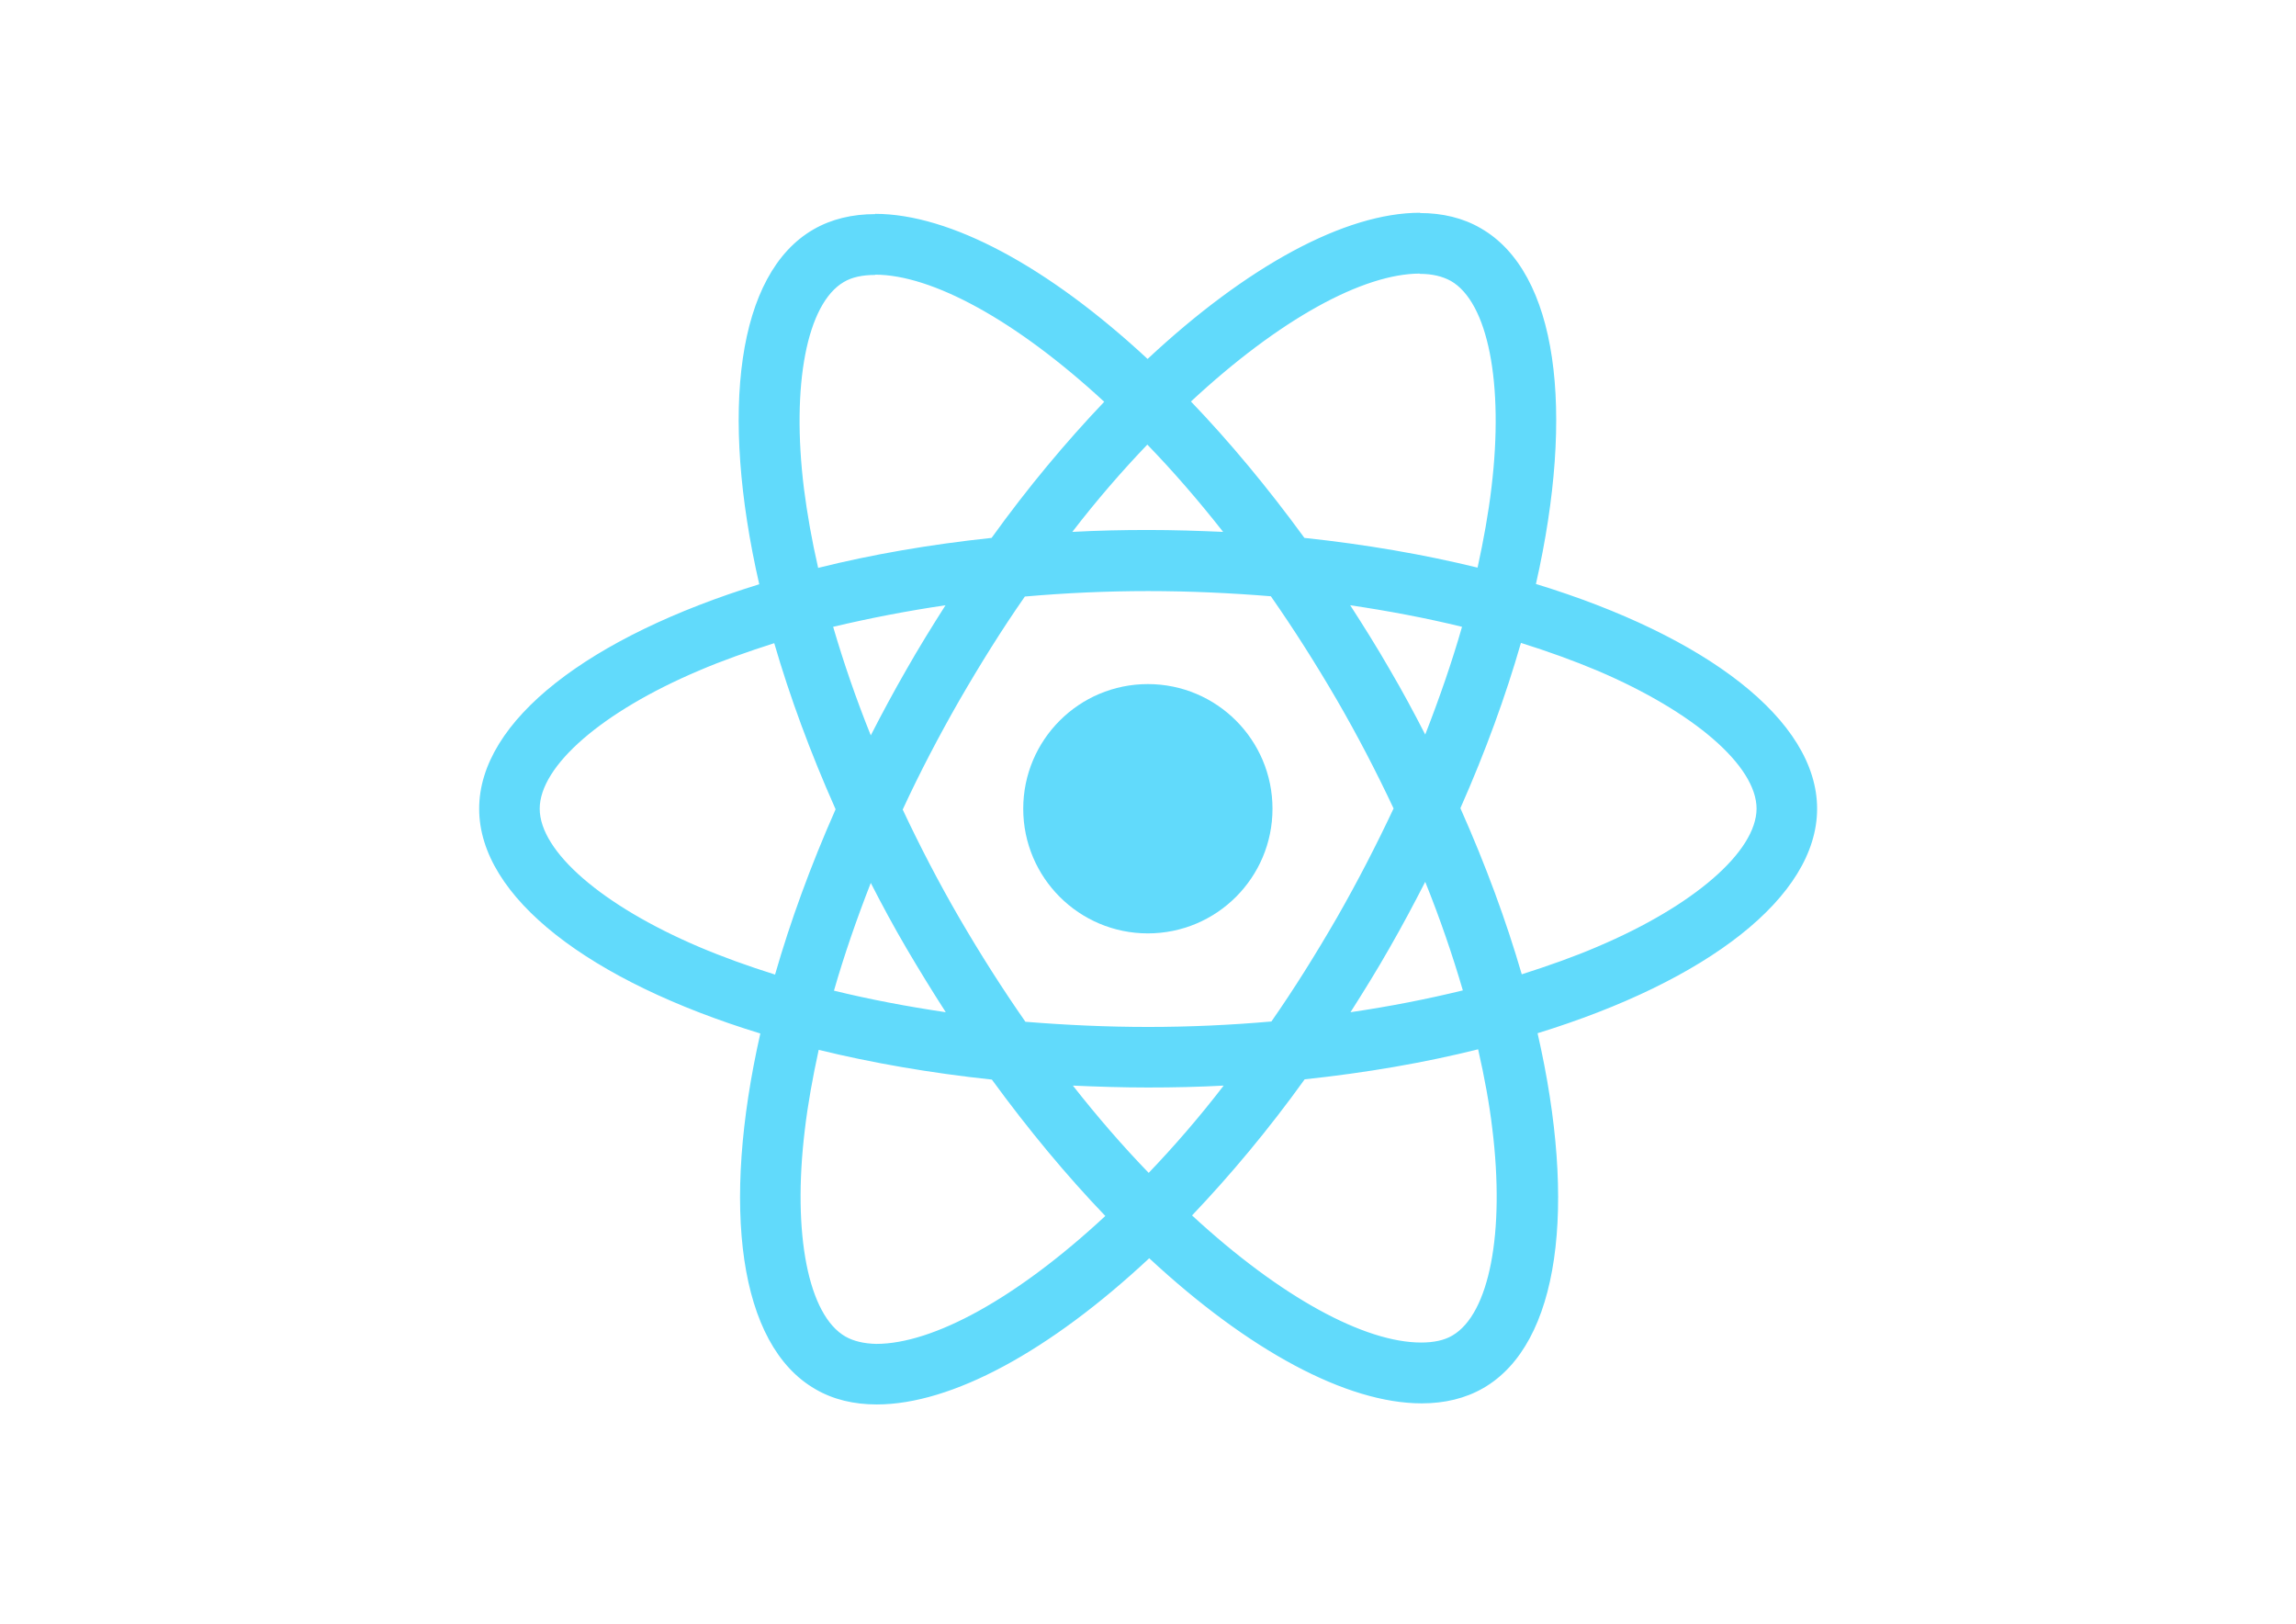
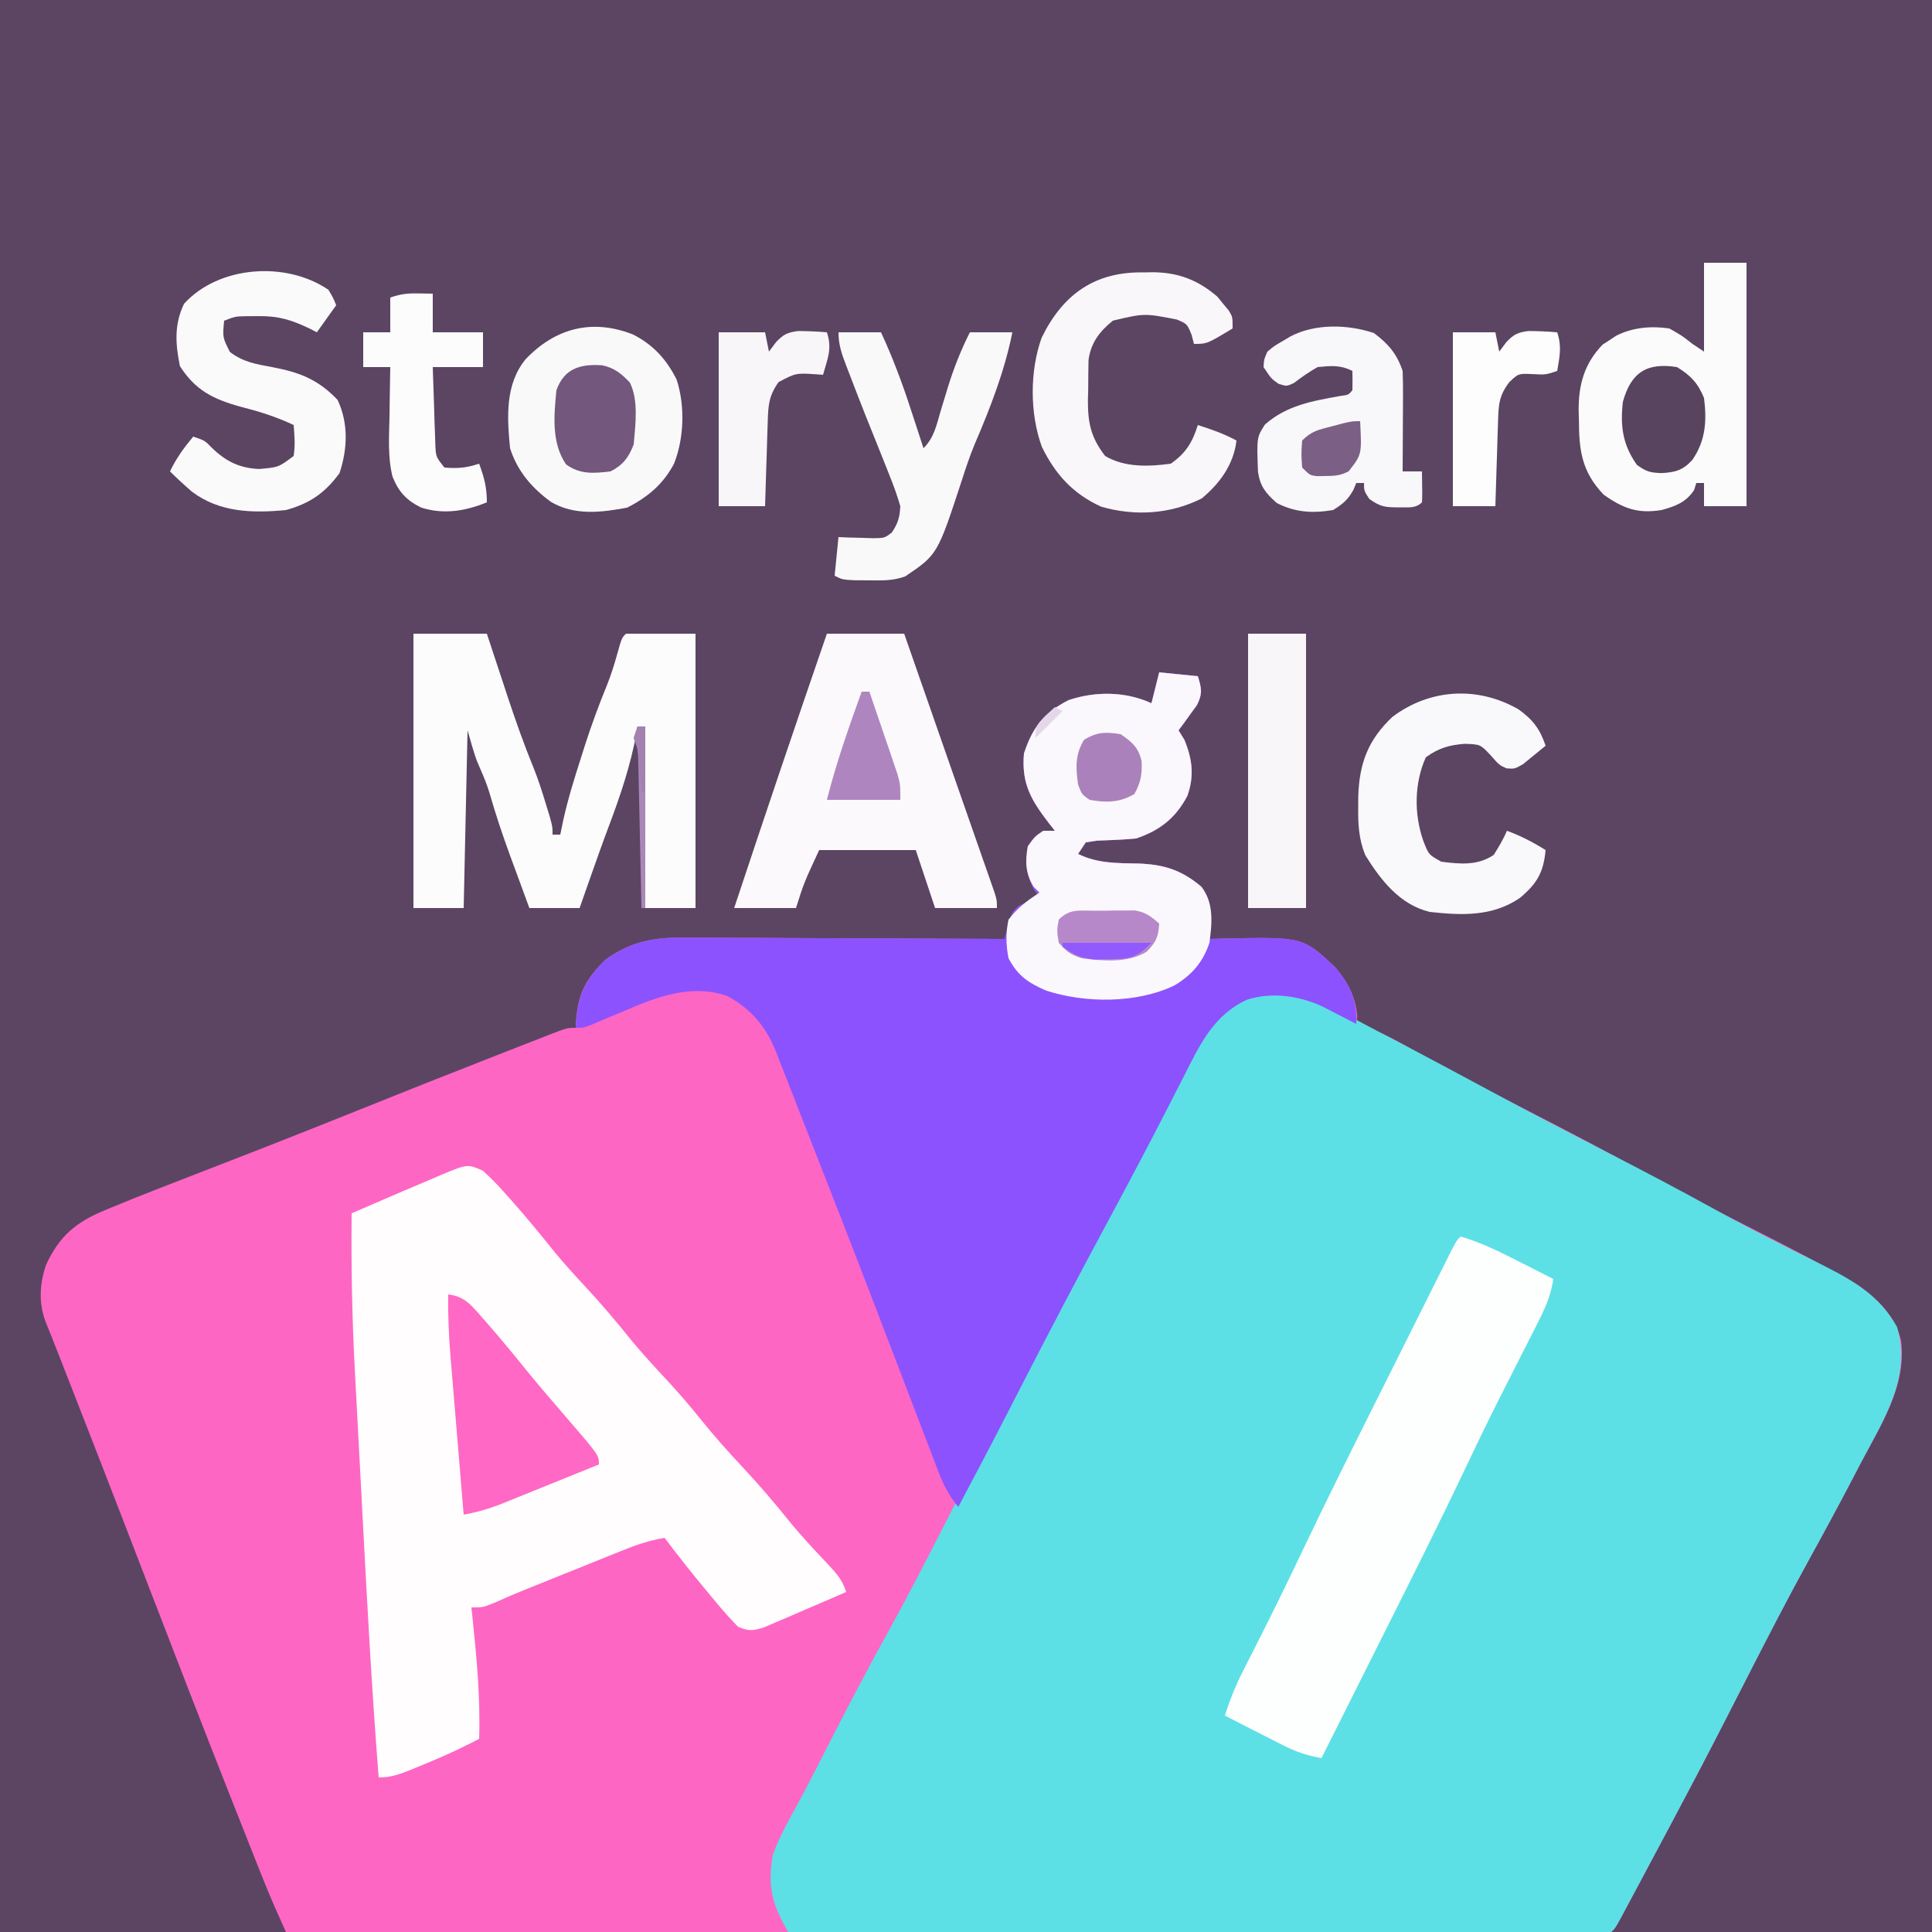
- <svg xmlns="http://www.w3.org/2000/svg" viewBox="0 0 841.9 595.3">
-   <g fill="#61DAFB">
-     <path d="M666.3 296.5c0-32.5-40.7-63.3-103.1-82.4 14.4-63.6 8-114.2-20.2-130.4-6.5-3.8-14.1-5.6-22.4-5.6v22.3c4.6 0 8.3.9 11.4 2.6 13.6 7.8 19.5 37.5 14.9 75.7-1.1 9.4-2.9 19.3-5.1 29.4-19.6-4.8-41-8.5-63.5-10.9-13.5-18.5-27.5-35.3-41.6-50 32.6-30.3 63.2-46.9 84-46.9V78c-27.5 0-63.5 19.6-99.9 53.6-36.4-33.8-72.4-53.2-99.9-53.2v22.3c20.7 0 51.4 16.5 84 46.6-14 14.7-28 31.4-41.3 49.9-22.6 2.4-44 6.1-63.6 11-2.3-10-4-19.7-5.2-29-4.7-38.2 1.1-67.9 14.6-75.8 3-1.8 6.9-2.6 11.5-2.6V78.5c-8.4 0-16 1.8-22.6 5.6-28.1 16.2-34.4 66.7-19.9 130.1-62.2 19.2-102.7 49.9-102.7 82.3 0 32.5 40.7 63.3 103.1 82.4-14.4 63.6-8 114.2 20.2 130.4 6.5 3.8 14.1 5.6 22.5 5.6 27.5 0 63.5-19.6 99.9-53.6 36.4 33.8 72.4 53.2 99.9 53.2 8.4 0 16-1.8 22.6-5.6 28.1-16.2 34.4-66.7 19.9-130.1 62-19.1 102.5-49.9 102.5-82.3zm-130.2-66.7c-3.7 12.9-8.3 26.2-13.5 39.5-4.1-8-8.4-16-13.1-24-4.6-8-9.5-15.8-14.4-23.4 14.2 2.1 27.9 4.7 41 7.9zm-45.8 106.5c-7.8 13.5-15.8 26.3-24.1 38.2-14.9 1.3-30 2-45.2 2-15.1 0-30.2-.7-45-1.9-8.3-11.9-16.4-24.6-24.2-38-7.6-13.1-14.5-26.4-20.8-39.8 6.2-13.4 13.2-26.8 20.7-39.9 7.8-13.5 15.8-26.3 24.1-38.2 14.9-1.3 30-2 45.2-2 15.1 0 30.2.7 45 1.9 8.3 11.9 16.4 24.6 24.2 38 7.6 13.1 14.5 26.4 20.8 39.8-6.3 13.4-13.2 26.8-20.7 39.9zm32.3-13c5.4 13.4 10 26.8 13.8 39.8-13.1 3.2-26.9 5.9-41.2 8 4.9-7.7 9.8-15.6 14.4-23.7 4.6-8 8.9-16.1 13-24.1zM421.2 430c-9.3-9.6-18.6-20.3-27.8-32 9 .4 18.2.7 27.5.7 9.4 0 18.7-.2 27.8-.7-9 11.7-18.3 22.4-27.5 32zm-74.4-58.9c-14.2-2.1-27.9-4.7-41-7.9 3.7-12.9 8.3-26.2 13.5-39.5 4.1 8 8.4 16 13.1 24 4.7 8 9.5 15.8 14.4 23.4zM420.7 163c9.3 9.6 18.6 20.3 27.8 32-9-.4-18.2-.7-27.5-.7-9.4 0-18.7.2-27.8.7 9-11.7 18.3-22.4 27.5-32zm-74 58.9c-4.9 7.7-9.8 15.6-14.4 23.7-4.6 8-8.9 16-13 24-5.4-13.4-10-26.8-13.8-39.8 13.1-3.1 26.9-5.8 41.2-7.9zm-90.5 125.2c-35.4-15.1-58.3-34.9-58.3-50.6 0-15.7 22.9-35.6 58.3-50.6 8.6-3.7 18-7 27.7-10.1 5.7 19.6 13.2 40 22.5 60.9-9.2 20.8-16.6 41.1-22.2 60.6-9.9-3.1-19.3-6.5-28-10.2zM310 490c-13.6-7.8-19.5-37.5-14.9-75.7 1.1-9.4 2.9-19.3 5.1-29.4 19.6 4.8 41 8.5 63.5 10.9 13.5 18.5 27.5 35.3 41.6 50-32.6 30.3-63.2 46.9-84 46.9-4.5-.1-8.3-1-11.3-2.7zm237.2-76.2c4.7 38.2-1.1 67.9-14.6 75.8-3 1.8-6.9 2.6-11.5 2.6-20.7 0-51.4-16.5-84-46.6 14-14.7 28-31.4 41.3-49.9 22.6-2.4 44-6.1 63.6-11 2.3 10.1 4.1 19.8 5.2 29.1zm38.5-66.7c-8.6 3.7-18 7-27.7 10.1-5.7-19.6-13.2-40-22.5-60.9 9.2-20.8 16.6-41.1 22.2-60.6 9.9 3.1 19.3 6.5 28.1 10.2 35.4 15.1 58.3 34.9 58.3 50.6-.1 15.7-23 35.6-58.4 50.6zM320.8 78.4z" />
-     <circle cx="420.9" cy="296.5" r="45.7" />
-     <path d="M520.5 78.1z" />
-   </g>
+ <svg xmlns="http://www.w3.org/2000/svg" version="1.1" width="500" height="500">
+   <path d="M0 0 C165 0 330 0 500 0 C500 165 500 330 500 500 C335 500 170 500 0 500 C0 335 0 170 0 0 Z " fill="#5B4563" transform="translate(0,0)" />
+   <path d="M0 0 C3.3 0.33 6.6 0.66 10 1 C10.967 4.113 11.257 5.48 9.785 8.457 C8.932 9.623 8.932 9.623 8.062 10.812 C7.497 11.603 6.931 12.393 6.348 13.207 C5.903 13.799 5.458 14.39 5 15 C5.495 15.804 5.99 16.609 6.5 17.438 C8.568 22.349 9.133 26.894 7.273 31.992 C4.232 37.754 0.074 40.97 -6 43 C-9.382 43.32 -12.742 43.439 -16.137 43.559 C-17.082 43.704 -18.026 43.85 -19 44 C-19.66 44.99 -20.32 45.98 -21 47 C-15.957 49.482 -10.903 49.377 -5.414 49.479 C1.172 49.72 5.849 51.123 10.938 55.562 C14.045 59.574 13.429 64.176 13 69 C14.195 68.965 15.39 68.93 16.621 68.895 C37.159 68.467 37.159 68.467 45.492 76.258 C48.765 80.039 50.834 84.002 51.25 89 C51.167 89.66 51.085 90.32 51 91 C51.798 91.226 52.596 91.451 53.418 91.684 C58 93.367 62.065 95.675 66.312 98.062 C75.947 103.403 85.694 108.485 95.5 113.5 C105.539 118.638 115.511 123.859 125.377 129.323 C135.61 134.952 146.032 140.22 156.445 145.508 C163.289 148.991 170.099 152.526 176.797 156.285 C178.442 157.208 178.442 157.208 180.12 158.149 C185.464 161.584 190.597 166.609 192 173 C193.47 184.669 186.741 194.773 181.5 204.75 C180.871 205.955 180.242 207.16 179.614 208.366 C175.929 215.415 172.156 222.411 168.312 229.375 C162.794 239.374 157.577 249.521 152.375 259.688 C151.958 260.502 151.541 261.317 151.111 262.157 C149.482 265.341 147.853 268.525 146.224 271.71 C141.889 280.179 137.477 288.605 133 297 C132.391 298.145 131.782 299.29 131.154 300.469 C129.43 303.707 127.704 306.944 125.976 310.179 C125.288 311.469 124.599 312.759 123.912 314.05 C122.952 315.849 121.99 317.647 121.027 319.445 C120.468 320.492 119.908 321.539 119.332 322.618 C118 325 118 325 117 326 C115.176 326.098 113.347 326.124 111.52 326.123 C109.725 326.126 109.725 326.126 107.894 326.129 C106.548 326.126 105.203 326.123 103.858 326.12 C102.442 326.121 101.027 326.122 99.611 326.123 C95.703 326.125 91.794 326.121 87.886 326.116 C83.678 326.112 79.47 326.113 75.262 326.114 C67.965 326.114 60.669 326.111 53.372 326.106 C42.822 326.098 32.272 326.095 21.723 326.094 C4.608 326.092 -12.506 326.085 -29.621 326.075 C-46.25 326.066 -62.88 326.059 -79.51 326.055 C-81.046 326.055 -81.046 326.055 -82.613 326.054 C-87.752 326.053 -92.89 326.052 -98.028 326.05 C-140.685 326.04 -183.343 326.022 -226 326 C-226.629 324.595 -227.257 323.189 -227.884 321.783 C-228.234 321 -228.584 320.217 -228.944 319.41 C-230.648 315.519 -232.212 311.575 -233.773 307.625 C-234.129 306.728 -234.486 305.831 -234.852 304.906 C-236.029 301.939 -237.202 298.969 -238.375 296 C-238.785 294.964 -239.194 293.928 -239.617 292.861 C-247.512 272.894 -255.257 252.87 -262.971 232.833 C-263.886 230.458 -264.8 228.082 -265.715 225.707 C-266.16 224.55 -266.606 223.392 -267.065 222.2 C-271.43 210.871 -275.833 199.558 -280.25 188.25 C-280.587 187.387 -280.924 186.525 -281.271 185.636 C-282.206 183.242 -283.142 180.847 -284.078 178.453 C-284.483 177.418 -284.483 177.418 -284.896 176.363 C-285.966 173.627 -287.043 170.896 -288.159 168.179 C-290.051 163.274 -289.759 158.191 -288.055 153.27 C-284.593 145.899 -280.446 142.352 -272.887 139.219 C-272.285 138.968 -271.684 138.718 -271.064 138.459 C-263.565 135.36 -255.993 132.438 -248.425 129.511 C-243.888 127.755 -239.354 125.991 -234.82 124.227 C-233.904 123.87 -232.988 123.513 -232.044 123.146 C-223.403 119.777 -214.792 116.334 -206.188 112.875 C-194.604 108.223 -183.004 103.617 -171.376 99.077 C-169.76 98.446 -168.145 97.814 -166.531 97.181 C-164.302 96.307 -162.071 95.438 -159.84 94.57 C-159.174 94.309 -158.508 94.047 -157.822 93.777 C-153.229 92 -153.229 92 -151 92 C-150.974 91.42 -150.948 90.84 -150.922 90.242 C-150.407 83.152 -148.403 79.348 -143.25 74.312 C-136.569 69.558 -130.617 68.556 -122.646 68.659 C-121.748 68.659 -120.849 68.659 -119.924 68.658 C-116.98 68.66 -114.037 68.683 -111.094 68.707 C-109.043 68.713 -106.991 68.717 -104.94 68.72 C-99.561 68.731 -94.182 68.761 -88.803 68.794 C-83.306 68.825 -77.809 68.838 -72.312 68.854 C-61.542 68.886 -50.771 68.937 -40 69 C-39.706 67.877 -39.411 66.754 -39.108 65.597 C-38 62 -38 62 -36.273 60.441 C-34.516 59.628 -32.758 58.814 -31 58 C-31.495 57.34 -31.99 56.68 -32.5 56 C-34.559 51.882 -34.51 49.587 -34 45 C-32.188 42.5 -32.188 42.5 -30 41 C-29.01 41 -28.02 41 -27 41 C-27.41 40.481 -27.82 39.961 -28.242 39.426 C-32.993 33.277 -35.693 29.044 -35 21 C-32.782 14.23 -29.799 10.424 -23.438 7.188 C-16.45 4.85 -8.69 4.93 -2 8 C-1.34 5.36 -0.68 2.72 0 0 Z " fill="#FE66C4" transform="translate(300,174)" />
+   <path d="M0 0 C1.284 0.671 2.569 1.342 3.854 2.012 C13.613 7.114 23.316 12.321 33.01 17.545 C41.81 22.277 50.673 26.876 59.562 31.438 C69.24 36.403 78.858 41.454 88.371 46.732 C93.609 49.622 98.895 52.389 104.238 55.078 C105.558 55.746 106.877 56.414 108.197 57.082 C110.751 58.374 113.313 59.648 115.881 60.912 C123.876 64.952 130.105 68.752 134.625 76.625 C138.476 89.763 131.173 100.606 125.188 112 C124.559 113.205 123.93 114.41 123.302 115.616 C119.617 122.665 115.843 129.661 112 136.625 C106.481 146.624 101.265 156.771 96.062 166.938 C95.645 167.752 95.228 168.567 94.799 169.407 C93.169 172.591 91.54 175.775 89.911 178.96 C85.577 187.429 81.164 195.855 76.688 204.25 C76.078 205.395 75.469 206.54 74.841 207.719 C73.118 210.957 71.392 214.194 69.664 217.429 C68.975 218.719 68.287 220.009 67.599 221.3 C66.64 223.099 65.677 224.897 64.715 226.695 C64.155 227.742 63.596 228.789 63.019 229.868 C61.688 232.25 61.688 232.25 60.688 233.25 C57.944 233.348 55.225 233.38 52.481 233.37 C51.61 233.371 50.74 233.372 49.843 233.373 C46.902 233.375 43.962 233.369 41.021 233.364 C38.923 233.363 36.824 233.363 34.725 233.364 C29.009 233.364 23.292 233.358 17.575 233.351 C11.608 233.345 5.641 233.345 -0.326 233.343 C-11.634 233.34 -22.943 233.332 -34.251 233.322 C-47.121 233.311 -59.992 233.305 -72.862 233.3 C-99.346 233.29 -125.829 233.272 -152.312 233.25 C-156.458 226.232 -157.719 221.534 -156.312 213.25 C-154.571 208.581 -152.221 204.323 -149.803 199.982 C-148.024 196.721 -146.328 193.419 -144.641 190.109 C-138.756 178.578 -132.834 167.077 -126.562 155.75 C-120.437 144.684 -114.728 133.408 -108.983 122.142 C-104.184 112.739 -99.375 103.356 -94.25 94.125 C-88.842 84.383 -83.762 74.48 -78.688 64.562 C-78.061 63.339 -78.061 63.339 -77.422 62.09 C-75.793 58.907 -74.165 55.724 -72.536 52.54 C-69.02 45.67 -65.47 38.82 -61.836 32.012 C-60.071 28.704 -58.347 25.376 -56.637 22.039 C-55.326 19.487 -54.001 16.944 -52.673 14.4 C-52.027 13.154 -51.386 11.905 -50.752 10.653 C-46.438 2.143 -42.189 -4.284 -33.875 -9.188 C-21.217 -11.966 -10.908 -5.752 0 0 Z " fill="#5CE0E5" transform="translate(356.3125,266.75)" />
+   <path d="M0 0 C3.3 0.33 6.6 0.66 10 1 C10.967 4.113 11.257 5.48 9.785 8.457 C8.932 9.623 8.932 9.623 8.062 10.812 C7.497 11.603 6.931 12.393 6.348 13.207 C5.681 14.095 5.681 14.095 5 15 C5.495 15.804 5.99 16.609 6.5 17.438 C8.568 22.349 9.133 26.894 7.273 31.992 C4.232 37.754 0.074 40.97 -6 43 C-9.382 43.32 -12.742 43.439 -16.137 43.559 C-17.082 43.704 -18.026 43.85 -19 44 C-19.66 44.99 -20.32 45.98 -21 47 C-15.957 49.482 -10.903 49.377 -5.414 49.479 C1.172 49.72 5.849 51.123 10.938 55.562 C14.045 59.574 13.429 64.176 13 69 C14.195 68.965 15.39 68.93 16.621 68.895 C37.159 68.467 37.159 68.467 45.492 76.258 C49.396 80.769 51.259 85.029 51 91 C50.192 90.578 49.384 90.157 48.551 89.723 C47.482 89.175 46.414 88.627 45.312 88.062 C44.257 87.517 43.201 86.972 42.113 86.41 C36.138 83.703 29.177 82.692 22.816 84.684 C14.026 88.688 10.487 96.427 6.312 104.688 C5.242 106.771 4.172 108.854 3.102 110.938 C2.575 111.969 2.048 113 1.505 114.062 C-0.573 118.119 -2.687 122.156 -4.812 126.188 C-5.407 127.319 -5.407 127.319 -6.014 128.473 C-8.44 133.076 -10.892 137.665 -13.359 142.246 C-21.045 156.518 -28.576 170.858 -35.977 185.28 C-36.677 186.645 -37.378 188.01 -38.078 189.375 C-38.585 190.362 -38.585 190.362 -39.101 191.369 C-43.336 199.614 -47.656 207.813 -52 216 C-54.339 213.12 -55.785 210.425 -57.106 206.964 C-57.495 205.954 -57.885 204.944 -58.285 203.903 C-58.908 202.259 -58.908 202.259 -59.543 200.582 C-59.984 199.433 -60.425 198.284 -60.879 197.1 C-61.827 194.627 -62.773 192.153 -63.715 189.678 C-65.194 185.791 -66.683 181.908 -68.173 178.026 C-69.678 174.102 -71.184 170.178 -72.686 166.252 C-78.839 150.18 -85.079 134.141 -91.38 118.125 C-92.414 115.496 -93.443 112.864 -94.464 110.23 C-95.693 107.065 -96.937 103.907 -98.188 100.75 C-98.514 99.898 -98.841 99.047 -99.177 98.169 C-101.777 91.701 -105.58 87.066 -111.88 83.723 C-120.944 80.631 -129.795 83.879 -138.125 87.5 C-140.147 88.346 -142.171 89.19 -144.195 90.031 C-145.072 90.408 -145.949 90.785 -146.852 91.174 C-149 92 -149 92 -151 92 C-150.654 84.214 -148.956 79.889 -143.25 74.312 C-136.569 69.558 -130.617 68.556 -122.646 68.659 C-121.748 68.659 -120.849 68.659 -119.924 68.658 C-116.98 68.66 -114.037 68.683 -111.094 68.707 C-109.043 68.713 -106.991 68.717 -104.94 68.72 C-99.561 68.731 -94.182 68.761 -88.803 68.794 C-83.306 68.825 -77.809 68.838 -72.312 68.854 C-61.542 68.886 -50.771 68.937 -40 69 C-39.706 67.877 -39.411 66.754 -39.108 65.597 C-38 62 -38 62 -36.273 60.441 C-34.516 59.628 -32.758 58.814 -31 58 C-31.495 57.34 -31.99 56.68 -32.5 56 C-34.559 51.882 -34.51 49.587 -34 45 C-32.188 42.5 -32.188 42.5 -30 41 C-29.01 41 -28.02 41 -27 41 C-27.41 40.481 -27.82 39.961 -28.242 39.426 C-32.993 33.277 -35.693 29.044 -35 21 C-32.782 14.23 -29.799 10.424 -23.438 7.188 C-16.45 4.85 -8.69 4.93 -2 8 C-1.34 5.36 -0.68 2.72 0 0 Z " fill="#8C52FE" transform="translate(300,174)" />
+   <path d="M0 0 C2.093 1.912 3.901 3.752 5.75 5.875 C6.276 6.461 6.802 7.048 7.344 7.652 C11.277 12.073 15.019 16.64 18.723 21.254 C21.218 24.263 23.838 27.139 26.5 30 C30.769 34.588 34.758 39.334 38.688 44.219 C41.642 47.772 44.769 51.14 47.916 54.522 C50.887 57.733 53.7 61.026 56.438 64.438 C59.803 68.622 63.332 72.583 67 76.5 C71.449 81.25 75.623 86.139 79.691 91.223 C82.801 94.963 86.102 98.511 89.459 102.03 C91.654 104.364 92.972 105.915 94 109 C90.091 110.706 86.172 112.387 82.25 114.062 C81.139 114.548 80.028 115.033 78.883 115.533 C77.278 116.215 77.278 116.215 75.641 116.91 C74.656 117.334 73.672 117.759 72.657 118.196 C69.825 119.053 68.677 119.188 66 118 C63.933 115.878 62.058 113.783 60.188 111.5 C59.66 110.87 59.132 110.24 58.589 109.591 C54.611 104.818 50.733 99.968 47 95 C42.444 95.702 38.347 97.33 34.102 99.055 C33.348 99.357 32.595 99.659 31.819 99.97 C29.419 100.935 27.022 101.905 24.625 102.875 C23.021 103.52 21.417 104.164 19.812 104.809 C16.85 106 13.888 107.192 10.928 108.39 C10.272 108.656 9.615 108.922 8.938 109.195 C7.002 109.999 5.091 110.851 3.177 111.708 C0 113 0 113 -3 113 C-2.909 113.852 -2.909 113.852 -2.816 114.721 C-1.682 125.51 -0.637 136.14 -1 147 C-6.154 149.735 -11.409 152.062 -16.812 154.25 C-17.471 154.52 -18.129 154.79 -18.807 155.069 C-21.698 156.224 -23.857 157 -27 157 C-28.833 133.716 -30.072 110.403 -31.287 87.081 C-31.568 81.689 -31.857 76.298 -32.148 70.907 C-32.375 66.673 -32.597 62.44 -32.817 58.206 C-32.921 56.221 -33.027 54.235 -33.135 52.249 C-33.881 38.488 -34.134 24.781 -34 11 C-32.971 10.556 -32.971 10.556 -31.922 10.104 C-31.021 9.716 -30.121 9.327 -29.194 8.928 C-28.302 8.543 -27.41 8.158 -26.49 7.762 C-24.626 6.958 -22.762 6.152 -20.898 5.346 C-18.271 4.217 -15.637 3.107 -13 2 C-12.242 1.671 -11.484 1.342 -10.703 1.002 C-3.973 -1.776 -3.973 -1.776 0 0 Z " fill="#FFFDFE" transform="translate(125,303)" />
+   <path d="M0 0 C5.456 1.607 10.33 4.05 15.375 6.625 C16.206 7.045 17.038 7.465 17.895 7.898 C19.932 8.929 21.967 9.963 24 11 C23.378 15.477 21.614 19.144 19.57 23.117 C19.22 23.81 18.871 24.503 18.51 25.217 C17.387 27.439 16.257 29.657 15.125 31.875 C13.666 34.746 12.21 37.618 10.758 40.492 C10.187 41.622 10.187 41.622 9.604 42.774 C6.632 48.679 3.775 54.633 0.941 60.605 C-5.872 74.947 -13.007 89.128 -20.126 103.32 C-21.925 106.907 -23.721 110.496 -25.518 114.084 C-29.009 121.057 -32.504 128.029 -36 135 C-39.648 134.324 -42.55 133.403 -45.863 131.715 C-46.75 131.267 -47.636 130.819 -48.549 130.357 C-49.917 129.655 -49.917 129.655 -51.312 128.938 C-52.244 128.465 -53.175 127.993 -54.135 127.506 C-56.426 126.343 -58.714 125.174 -61 124 C-59.739 119.981 -58.258 116.287 -56.348 112.535 C-55.817 111.485 -55.287 110.435 -54.74 109.354 C-54.187 108.267 -53.633 107.181 -53.062 106.062 C-48.981 98.036 -45.021 89.967 -41.16 81.832 C-34.207 67.211 -26.948 52.743 -19.699 38.267 C-17.733 34.342 -15.772 30.416 -13.811 26.489 C-12.289 23.441 -10.765 20.394 -9.241 17.348 C-8.515 15.897 -7.79 14.447 -7.066 12.996 C-6.066 10.993 -5.063 8.992 -4.06 6.991 C-3.491 5.854 -2.923 4.718 -2.337 3.547 C-1 1 -1 1 0 0 Z " fill="#FDFEFE" transform="translate(378,320)" />
+   <path d="M0 0 C6.27 0 12.54 0 19 0 C19.603 1.833 20.207 3.666 20.828 5.555 C21.635 7.995 22.443 10.435 23.25 12.875 C23.646 14.079 24.041 15.283 24.449 16.523 C26.5 22.71 28.661 28.799 31.134 34.829 C32.335 37.839 33.311 40.899 34.25 44 C34.585 45.093 34.92 46.186 35.266 47.312 C36 50 36 50 36 52 C36.66 52 37.32 52 38 52 C38.26 50.741 38.521 49.481 38.789 48.184 C40.008 42.706 41.656 37.401 43.375 32.062 C43.812 30.675 43.812 30.675 44.258 29.26 C46.002 23.802 47.961 18.492 50.13 13.19 C51.142 10.643 51.955 8.077 52.688 5.438 C53.898 1.102 53.898 1.102 55 0 C60.94 0 66.88 0 73 0 C73 23.43 73 46.86 73 71 C68.71 71 64.42 71 60 71 C60 55.49 60 39.98 60 24 C59.34 24 58.68 24 58 24 C57.902 24.583 57.804 25.165 57.703 25.766 C56.186 34.086 53.55 41.905 50.57 49.805 C48.921 54.181 47.361 58.587 45.812 63 C45.404 64.162 45.404 64.162 44.986 65.348 C44.323 67.232 43.662 69.116 43 71 C38.71 71 34.42 71 30 71 C28.726 67.543 27.455 64.084 26.188 60.625 C25.653 59.177 25.653 59.177 25.107 57.699 C23.105 52.224 21.26 46.746 19.662 41.139 C19.037 39.12 18.296 37.241 17.438 35.312 C16 32 16 32 14 25 C13.67 40.18 13.34 55.36 13 71 C8.71 71 4.42 71 0 71 C0 47.57 0 24.14 0 0 Z " fill="#FCFCFD" transform="translate(107,164)" />
+   <path d="M0 0 C3.3 0.33 6.6 0.66 10 1 C10.967 4.113 11.257 5.48 9.785 8.457 C9.217 9.234 8.648 10.012 8.062 10.812 C7.497 11.603 6.931 12.393 6.348 13.207 C5.903 13.799 5.458 14.39 5 15 C5.495 15.804 5.99 16.609 6.5 17.438 C8.568 22.349 9.133 26.894 7.273 31.992 C4.232 37.754 0.074 40.97 -6 43 C-9.382 43.32 -12.742 43.439 -16.137 43.559 C-17.082 43.704 -18.026 43.85 -19 44 C-19.66 44.99 -20.32 45.98 -21 47 C-15.957 49.482 -10.903 49.377 -5.414 49.479 C1.154 49.719 5.815 51.141 10.938 55.5 C14.198 59.804 13.688 64.879 13 70 C11.335 74.995 8.491 78.294 4 81 C-5.732 85.715 -19.077 85.665 -29.25 82.375 C-33.968 80.307 -36.542 78.577 -39 74 C-39.665 70.519 -39.736 67.473 -39 64 C-36.565 60.842 -34.3 59.2 -31 57 C-31.495 56.505 -31.99 56.01 -32.5 55.5 C-34.594 52.01 -34.75 48.979 -34 45 C-32.188 42.5 -32.188 42.5 -30 41 C-29.01 41 -28.02 41 -27 41 C-27.41 40.481 -27.82 39.961 -28.242 39.426 C-32.993 33.277 -35.693 29.044 -35 21 C-32.782 14.23 -29.799 10.424 -23.438 7.188 C-16.45 4.85 -8.69 4.93 -2 8 C-1.34 5.36 -0.68 2.72 0 0 Z " fill="#FAF8FC" transform="translate(300,174)" />
+   <path d="M0 0 C6.6 0 13.2 0 20 0 C24.033 11.553 28.065 23.106 32.092 34.661 C33.831 39.649 35.572 44.636 37.317 49.622 C38.359 52.601 39.398 55.582 40.438 58.562 C40.808 59.617 41.179 60.672 41.56 61.759 C42.054 63.18 42.054 63.18 42.559 64.629 C42.84 65.434 43.122 66.239 43.412 67.069 C44 69 44 69 44 71 C38.72 71 33.44 71 28 71 C26.35 66.05 24.7 61.1 23 56 C14.75 56 6.5 56 -2 56 C-5.909 64.406 -5.909 64.406 -8 71 C-13.28 71 -18.56 71 -24 71 C-16.137 47.285 -8.143 23.62 0 0 Z " fill="#FBF9FC" transform="translate(214,164)" />
+   <path d="M0 0 C3.63 0 7.26 0 11 0 C11 20.79 11 41.58 11 63 C7.37 63 3.74 63 0 63 C0 61.02 0 59.04 0 57 C-0.66 57 -1.32 57 -2 57 C-2.186 57.598 -2.371 58.196 -2.562 58.812 C-4.665 62.012 -7.434 63.028 -11 64 C-17.159 65.002 -20.972 63.577 -26 60 C-31.647 54.048 -32.363 48.566 -32.375 40.688 C-32.399 39.871 -32.424 39.054 -32.449 38.213 C-32.481 31.508 -30.968 26.066 -26.219 21.16 C-25.652 20.798 -25.084 20.436 -24.5 20.062 C-23.933 19.682 -23.366 19.302 -22.781 18.91 C-18.502 16.724 -13.728 16.317 -9 17 C-5.688 18.875 -5.688 18.875 -3 21 C-2.01 21.66 -1.02 22.32 0 23 C0 15.41 0 7.82 0 0 Z " fill="#FBFBFC" transform="translate(441,68)" />
+   <path d="M0 0 C5.245 2.651 8.736 6.5 11.324 11.738 C13.49 18.509 13.246 26.823 10.625 33.438 C7.819 38.762 3.8 42.101 -1.5 44.812 C-8.233 46.083 -15.138 46.919 -21.25 43.312 C-26.245 39.636 -29.89 35.416 -31.812 29.438 C-32.583 21.439 -33.131 12.984 -27.812 6.438 C-20.163 -1.629 -10.591 -4.175 0 0 Z " fill="#FAF9FA" transform="translate(163.8125,86.5625)" />
+   <path d="M0 0 C1.262 2.141 1.262 2.141 2 4 C0.35 6.31 -1.3 8.62 -3 11 C-3.557 10.711 -4.114 10.422 -4.688 10.125 C-9.366 7.849 -12.86 6.74 -18.125 6.812 C-19.159 6.819 -20.193 6.825 -21.258 6.832 C-24.092 6.887 -24.092 6.887 -27 8 C-27.403 12.319 -27.403 12.319 -25.508 16.078 C-22.081 18.704 -18.811 19.223 -14.625 20 C-7.604 21.317 -2.706 23.151 2.375 28.5 C5.212 34.611 4.954 41.084 2.875 47.438 C-0.909 52.609 -4.878 55.316 -11 57 C-19.662 57.837 -28.189 57.633 -35.328 52.242 C-37.286 50.551 -39.166 48.824 -41 47 C-39.386 43.598 -37.414 40.897 -35 38 C-32 39 -32 39 -30.188 40.875 C-26.552 44.407 -22.998 46.165 -17.938 46.375 C-12.886 45.933 -12.886 45.933 -9 43 C-8.575 40.204 -8.766 37.855 -9 35 C-13.592 32.813 -18.065 31.445 -23 30.188 C-29.983 28.241 -34.51 25.898 -38.438 19.75 C-39.61 14.018 -39.949 8.97 -37.375 3.625 C-28.48 -6.206 -11.038 -7.529 0 0 Z " fill="#FBFAFB" transform="translate(85,75)" />
+   <path d="M0 0 C0.755 -0.015 1.511 -0.031 2.289 -0.047 C8.919 -0.001 14.072 1.96 19.094 6.316 C19.558 6.893 20.022 7.469 20.5 8.062 C21.227 8.931 21.227 8.931 21.969 9.816 C23 11.5 23 11.5 23 14.5 C16.375 18.5 16.375 18.5 13 18.5 C12.794 17.716 12.588 16.933 12.375 16.125 C11.221 13.325 11.221 13.325 8.562 12.188 C0.154 10.556 0.154 10.556 -7.973 12.48 C-11.442 15.251 -13.702 18.265 -14.291 22.679 C-14.34 25.224 -14.371 27.767 -14.375 30.312 C-14.399 31.19 -14.424 32.067 -14.449 32.971 C-14.476 38.989 -13.695 42.676 -10 47.5 C-4.908 50.523 1.269 50.278 7 49.5 C10.902 46.768 12.582 44.011 14 39.5 C17.487 40.609 20.775 41.763 24 43.5 C23.272 49.686 19.73 54.581 15 58.5 C6.873 62.584 -2.279 63.148 -11.051 60.621 C-18.358 57.261 -22.876 52.282 -26.375 45.125 C-29.501 36.536 -29.511 25.547 -26.438 16.938 C-20.945 5.624 -12.562 -0.257 0 0 Z " fill="#F9F7F9" transform="translate(296,70.5)" />
+   <path d="M0 0 C3.711 2.619 5.608 5.165 7.031 9.434 C5.794 10.47 4.541 11.487 3.281 12.496 C2.585 13.065 1.889 13.633 1.172 14.219 C-0.969 15.434 -0.969 15.434 -3.094 15.277 C-4.969 14.434 -4.969 14.434 -7.219 11.871 C-9.856 9.072 -9.856 9.072 -13.906 8.934 C-17.844 9.224 -20.741 10.052 -23.969 12.434 C-26.966 19.11 -27.034 27.038 -24.656 33.934 C-23.247 37.616 -23.247 37.616 -19.969 39.434 C-15.136 40.068 -10.515 40.49 -6.406 37.684 C-5.101 35.64 -3.924 33.663 -2.969 31.434 C0.625 32.768 3.786 34.394 7.031 36.434 C6.49 42.256 4.796 45.126 0.328 48.855 C-6.805 53.701 -14.73 53.335 -22.969 52.434 C-30.728 50.529 -35.569 44.29 -39.637 37.754 C-41.359 33.46 -41.505 29.77 -41.469 25.184 C-41.463 24.34 -41.457 23.496 -41.451 22.626 C-41.206 14.046 -38.951 7.973 -32.656 1.996 C-22.954 -5.338 -10.594 -6.071 0 0 Z " fill="#F9F8FA" transform="translate(392.9688,183.5664)" />
+   <path d="M0 0 C3.714 2.761 5.971 5.412 7.438 9.812 C7.52 11.805 7.545 13.799 7.535 15.793 C7.532 16.956 7.529 18.12 7.525 19.318 C7.513 21.141 7.513 21.141 7.5 23 C7.495 24.227 7.491 25.453 7.486 26.717 C7.475 29.749 7.458 32.781 7.438 35.812 C9.088 35.812 10.738 35.812 12.438 35.812 C12.535 41.965 12.535 41.965 12.438 43.812 C10.788 45.462 8.89 45.062 6.625 45.125 C3.015 45.099 1.817 45.084 -1.188 42.938 C-2.562 40.812 -2.562 40.812 -2.562 38.812 C-3.223 38.812 -3.882 38.812 -4.562 38.812 C-4.81 39.411 -5.058 40.009 -5.312 40.625 C-6.789 43.209 -8.032 44.254 -10.562 45.812 C-15.865 46.702 -20.326 46.441 -25.125 44 C-28.01 41.411 -29.42 39.759 -30.004 35.887 C-30.322 26.998 -30.322 26.998 -28.207 23.695 C-22.562 18.685 -15.852 17.582 -8.637 16.277 C-6.583 16.011 -6.583 16.011 -5.562 14.812 C-5.522 13.146 -5.52 11.479 -5.562 9.812 C-8.733 8.227 -11.042 8.472 -14.562 8.812 C-16.736 10.043 -18.689 11.391 -20.668 12.914 C-22.562 13.812 -22.562 13.812 -24.676 13.148 C-26.562 11.812 -26.562 11.812 -28.562 8.812 C-28.43 6.793 -28.43 6.793 -27.562 4.812 C-25.82 3.363 -25.82 3.363 -23.688 2.125 C-22.989 1.709 -22.29 1.292 -21.57 0.863 C-15.154 -2.494 -6.747 -2.249 0 0 Z " fill="#F8F7F9" transform="translate(355.5625,86.1875)" />
+   <path d="M0 0 C3.63 0 7.26 0 11 0 C14.047 6.573 16.516 13.174 18.75 20.062 C19.066 21.023 19.382 21.984 19.707 22.975 C20.476 25.315 21.24 27.657 22 30 C24.758 27.242 25.366 24.024 26.438 20.375 C26.879 18.919 27.321 17.463 27.766 16.008 C28.084 14.964 28.084 14.964 28.408 13.899 C29.913 9.07 31.736 4.529 34 0 C37.63 0 41.26 0 45 0 C42.982 10.09 39.24 19.673 35.184 29.102 C33.977 32.056 32.972 35.024 32 38.062 C25.63 57.531 25.63 57.531 17.262 63.172 C14.082 64.336 11.25 64.226 7.875 64.188 C6.635 64.181 5.395 64.175 4.117 64.168 C1 64 1 64 -1 63 C-0.67 59.7 -0.34 56.4 0 53 C1.247 53.052 1.247 53.052 2.52 53.105 C3.606 53.133 4.693 53.16 5.812 53.188 C6.891 53.222 7.97 53.257 9.082 53.293 C11.954 53.232 11.954 53.232 13.824 51.801 C15.407 49.377 15.849 47.919 16 45 C15.21 42.324 14.362 39.88 13.312 37.312 C13.032 36.598 12.752 35.883 12.463 35.146 C11.654 33.092 10.83 31.046 10 29 C9.643 28.107 9.286 27.213 8.918 26.293 C8.307 24.766 7.693 23.24 7.078 21.715 C5.606 18.008 4.17 14.289 2.75 10.562 C2.479 9.863 2.209 9.164 1.93 8.443 C0.81 5.486 0 3.191 0 0 Z " fill="#FAF9FA" transform="translate(217,86)" />
+   <path d="M0 0 C4.232 0.484 5.955 2.769 8.688 5.875 C9.125 6.369 9.562 6.863 10.012 7.372 C13.639 11.501 17.115 15.751 20.566 20.027 C23.921 24.126 27.376 28.135 30.839 32.142 C39 41.602 39 41.602 39 44 C34.821 45.696 30.64 47.387 26.457 49.072 C25.036 49.646 23.615 50.221 22.195 50.798 C20.148 51.628 18.1 52.453 16.051 53.277 C15.42 53.535 14.79 53.792 14.14 54.057 C10.772 55.405 7.56 56.341 4 57 C3.426 50.169 2.857 43.337 2.291 36.504 C2.098 34.182 1.904 31.86 1.709 29.539 C1.428 26.193 1.151 22.846 0.875 19.5 C0.788 18.469 0.7 17.439 0.61 16.377 C0.162 10.895 -0.092 5.5 0 0 Z " fill="#FF68C4" transform="translate(116,335)" />
+   <path d="M0 0 C4.95 0 9.9 0 15 0 C15 23.43 15 46.86 15 71 C10.05 71 5.1 71 0 71 C0 47.57 0 24.14 0 0 Z " fill="#F8F6F9" transform="translate(323,164)" />
+   <path d="M0 0 C1.887 0.031 1.887 0.031 3.812 0.062 C3.812 3.362 3.812 6.662 3.812 10.062 C8.102 10.062 12.393 10.062 16.812 10.062 C16.812 13.033 16.812 16.003 16.812 19.062 C12.523 19.062 8.232 19.062 3.812 19.062 C3.926 22.834 4.053 26.604 4.188 30.375 C4.218 31.447 4.249 32.519 4.281 33.623 C4.32 34.651 4.359 35.679 4.398 36.738 C4.446 38.16 4.446 38.16 4.494 39.611 C4.661 42.316 4.661 42.316 6.812 45.062 C10.228 45.353 12.551 45.15 15.812 44.062 C17.129 47.682 17.812 50.158 17.812 54.062 C12.241 56.348 6.606 57.283 0.785 55.41 C-3.049 53.521 -5.052 51.307 -6.616 47.379 C-7.884 42.239 -7.487 36.882 -7.375 31.625 C-7.361 30.417 -7.348 29.208 -7.334 27.963 C-7.299 24.996 -7.25 22.029 -7.188 19.062 C-9.498 19.062 -11.807 19.062 -14.188 19.062 C-14.188 16.093 -14.188 13.123 -14.188 10.062 C-11.877 10.062 -9.568 10.062 -7.188 10.062 C-7.188 7.093 -7.188 4.122 -7.188 1.062 C-4.437 0.146 -2.828 -0.046 0 0 Z " fill="#FCFCFD" transform="translate(108.1875,75.9375)" />
+   <path d="M0 0 C3.96 0 7.92 0 12 0 C12.33 1.65 12.66 3.3 13 5 C13.619 4.175 14.238 3.35 14.875 2.5 C16.809 0.51 17.763 0.031 20.559 -0.332 C23.056 -0.314 25.513 -0.217 28 0 C29.417 4.251 28.193 6.719 27 11 C26.397 10.954 25.793 10.907 25.172 10.859 C19.977 10.532 19.977 10.532 15.5 12.875 C12.925 16.522 12.824 18.862 12.684 23.32 C12.642 24.577 12.6 25.834 12.557 27.129 C12.517 28.448 12.478 29.766 12.438 31.125 C12.394 32.465 12.351 33.805 12.307 35.145 C12.2 38.43 12.098 41.715 12 45 C8.04 45 4.08 45 0 45 C0 30.15 0 15.3 0 0 Z " fill="#F8F6F8" transform="translate(186,86)" />
+   <path d="M0 0 C3.63 0 7.26 0 11 0 C11.33 1.65 11.66 3.3 12 5 C12.619 4.175 13.238 3.35 13.875 2.5 C15.809 0.51 16.763 0.031 19.559 -0.332 C22.056 -0.314 24.513 -0.217 27 0 C28.231 3.694 27.644 6.206 27 10 C24 11 24 11 20.562 10.812 C16.963 10.658 16.963 10.658 14.625 12.875 C11.869 16.48 11.826 18.807 11.684 23.32 C11.642 24.577 11.6 25.834 11.557 27.129 C11.517 28.448 11.478 29.766 11.438 31.125 C11.394 32.465 11.351 33.805 11.307 35.145 C11.2 38.43 11.098 41.715 11 45 C7.37 45 3.74 45 0 45 C0 30.15 0 15.3 0 0 Z " fill="#FDFDFD" transform="translate(376,86)" />
+   <path d="M0 0 C3.574 2.175 5.429 4.167 7 8 C7.751 13.912 7.434 18.972 4 24 C1.552 26.72 -0.456 27.234 -4 27.438 C-6.982 27.316 -7.859 27.1 -10.375 25.312 C-14.064 20.063 -14.711 15.3 -14 9 C-11.911 1.429 -7.845 -1.256 0 0 Z " fill="#58445E" transform="translate(434,95)" />
+   <path d="M0 0 C3.169 0.689 4.961 2.137 7.156 4.469 C9.477 9.11 8.586 15.418 8.156 20.469 C6.935 23.763 5.371 25.861 2.156 27.469 C-2.223 27.984 -5.694 28.302 -9.344 25.656 C-13.179 20.063 -12.476 12.963 -11.844 6.469 C-9.821 0.777 -5.614 -0.374 0 0 Z " fill="#73577D" transform="translate(155.8438,94.53125)" />
+   <path d="M0 0 C0.66 0 1.32 0 2 0 C3.343 3.913 4.673 7.831 6 11.75 C6.382 12.861 6.763 13.972 7.156 15.117 C7.517 16.187 7.878 17.257 8.25 18.359 C8.753 19.836 8.753 19.836 9.266 21.343 C10 24 10 24 10 28 C3.73 28 -2.54 28 -9 28 C-6.577 18.443 -3.354 9.26 0 0 Z " fill="#AF85BF" transform="translate(223,179)" />
+   <path d="M0 0 C1.379 0.005 1.379 0.005 2.785 0.01 C3.697 -0.006 4.608 -0.022 5.547 -0.039 C6.427 -0.04 7.308 -0.04 8.215 -0.041 C9.421 -0.045 9.421 -0.045 10.652 -0.05 C13.415 0.405 14.817 1.51 16.91 3.322 C16.718 6.79 16.109 8.118 13.66 10.635 C8.651 13.613 2.488 13.015 -3.09 12.322 C-6.073 11.369 -6.896 10.704 -9.09 8.322 C-9.59 5.197 -9.59 5.197 -9.09 2.322 C-6.221 -0.546 -3.923 0.032 0 0 Z " fill="#B688CA" transform="translate(283.0898,235.6777)" />
+   <path d="M0 0 C2.931 1.995 4.645 3.428 5.445 6.973 C5.631 10.284 5.213 12.63 3.562 15.5 C-0.244 17.728 -3.699 17.774 -8 17 C-10.062 15.562 -10.062 15.562 -11 13 C-11.623 8.647 -11.764 5.254 -9.438 1.438 C-6.001 -0.589 -3.926 -0.62 0 0 Z " fill="#AB81BB" transform="translate(290,190)" />
+   <path d="M0 0 C0.439 8.635 0.439 8.635 -3 13 C-5.229 14.114 -6.531 14.165 -9 14.188 C-10.052 14.209 -10.052 14.209 -11.125 14.23 C-13 14 -13 14 -15 12 C-15.25 8.5 -15.25 8.5 -15 5 C-12.562 2.562 -10.814 2.238 -7.5 1.375 C-6.52 1.115 -5.541 0.854 -4.531 0.586 C-2 0 -2 0 0 0 Z " fill="#7B5F85" transform="translate(352,109)" />
+   <path d="M0 0 C7.59 0 15.18 0 23 0 C18.939 4.061 17.307 4.174 11.688 4.25 C10.557 4.276 9.426 4.302 8.262 4.328 C4.712 3.971 2.841 3.111 0 1 C0 0.67 0 0.34 0 0 Z " fill="#915AFF" transform="translate(275,244)" />
+   <path d="M0 0 C0.66 0 1.32 0 2 0 C2 15.51 2 31.02 2 47 C1.67 47 1.34 47 1 47 C0.975 45.774 0.95 44.547 0.924 43.284 C0.83 38.738 0.73 34.193 0.628 29.648 C0.584 27.68 0.543 25.712 0.503 23.743 C0.445 20.916 0.381 18.089 0.316 15.262 C0.3 14.38 0.283 13.499 0.266 12.591 C0.246 11.77 0.226 10.95 0.205 10.104 C0.19 9.383 0.174 8.661 0.158 7.917 C0.058 5.779 0.058 5.779 -1 3 C-0.67 2.01 -0.34 1.02 0 0 Z " fill="#A987B6" transform="translate(165,188)" />
+   <path d="M0 0 C0.66 0 1.32 0 2 0 C2 5.61 2 11.22 2 17 C1.67 17 1.34 17 1 17 C0.939 16.241 0.879 15.481 0.816 14.699 C0.733 13.705 0.649 12.711 0.562 11.688 C0.481 10.701 0.4 9.715 0.316 8.699 C0.082 5.906 0.082 5.906 -1 3 C-0.67 2.01 -0.34 1.02 0 0 Z " fill="#A382B0" transform="translate(165,188)" />
+   <path d="M0 0 C0.66 0.33 1.32 0.66 2 1 C-0.31 3.31 -2.62 5.62 -5 8 C-5 5 -5 5 -2.5 2.312 C-1.675 1.549 -0.85 0.786 0 0 Z " fill="#E4D7E9" transform="translate(273,183)" />
</svg>
